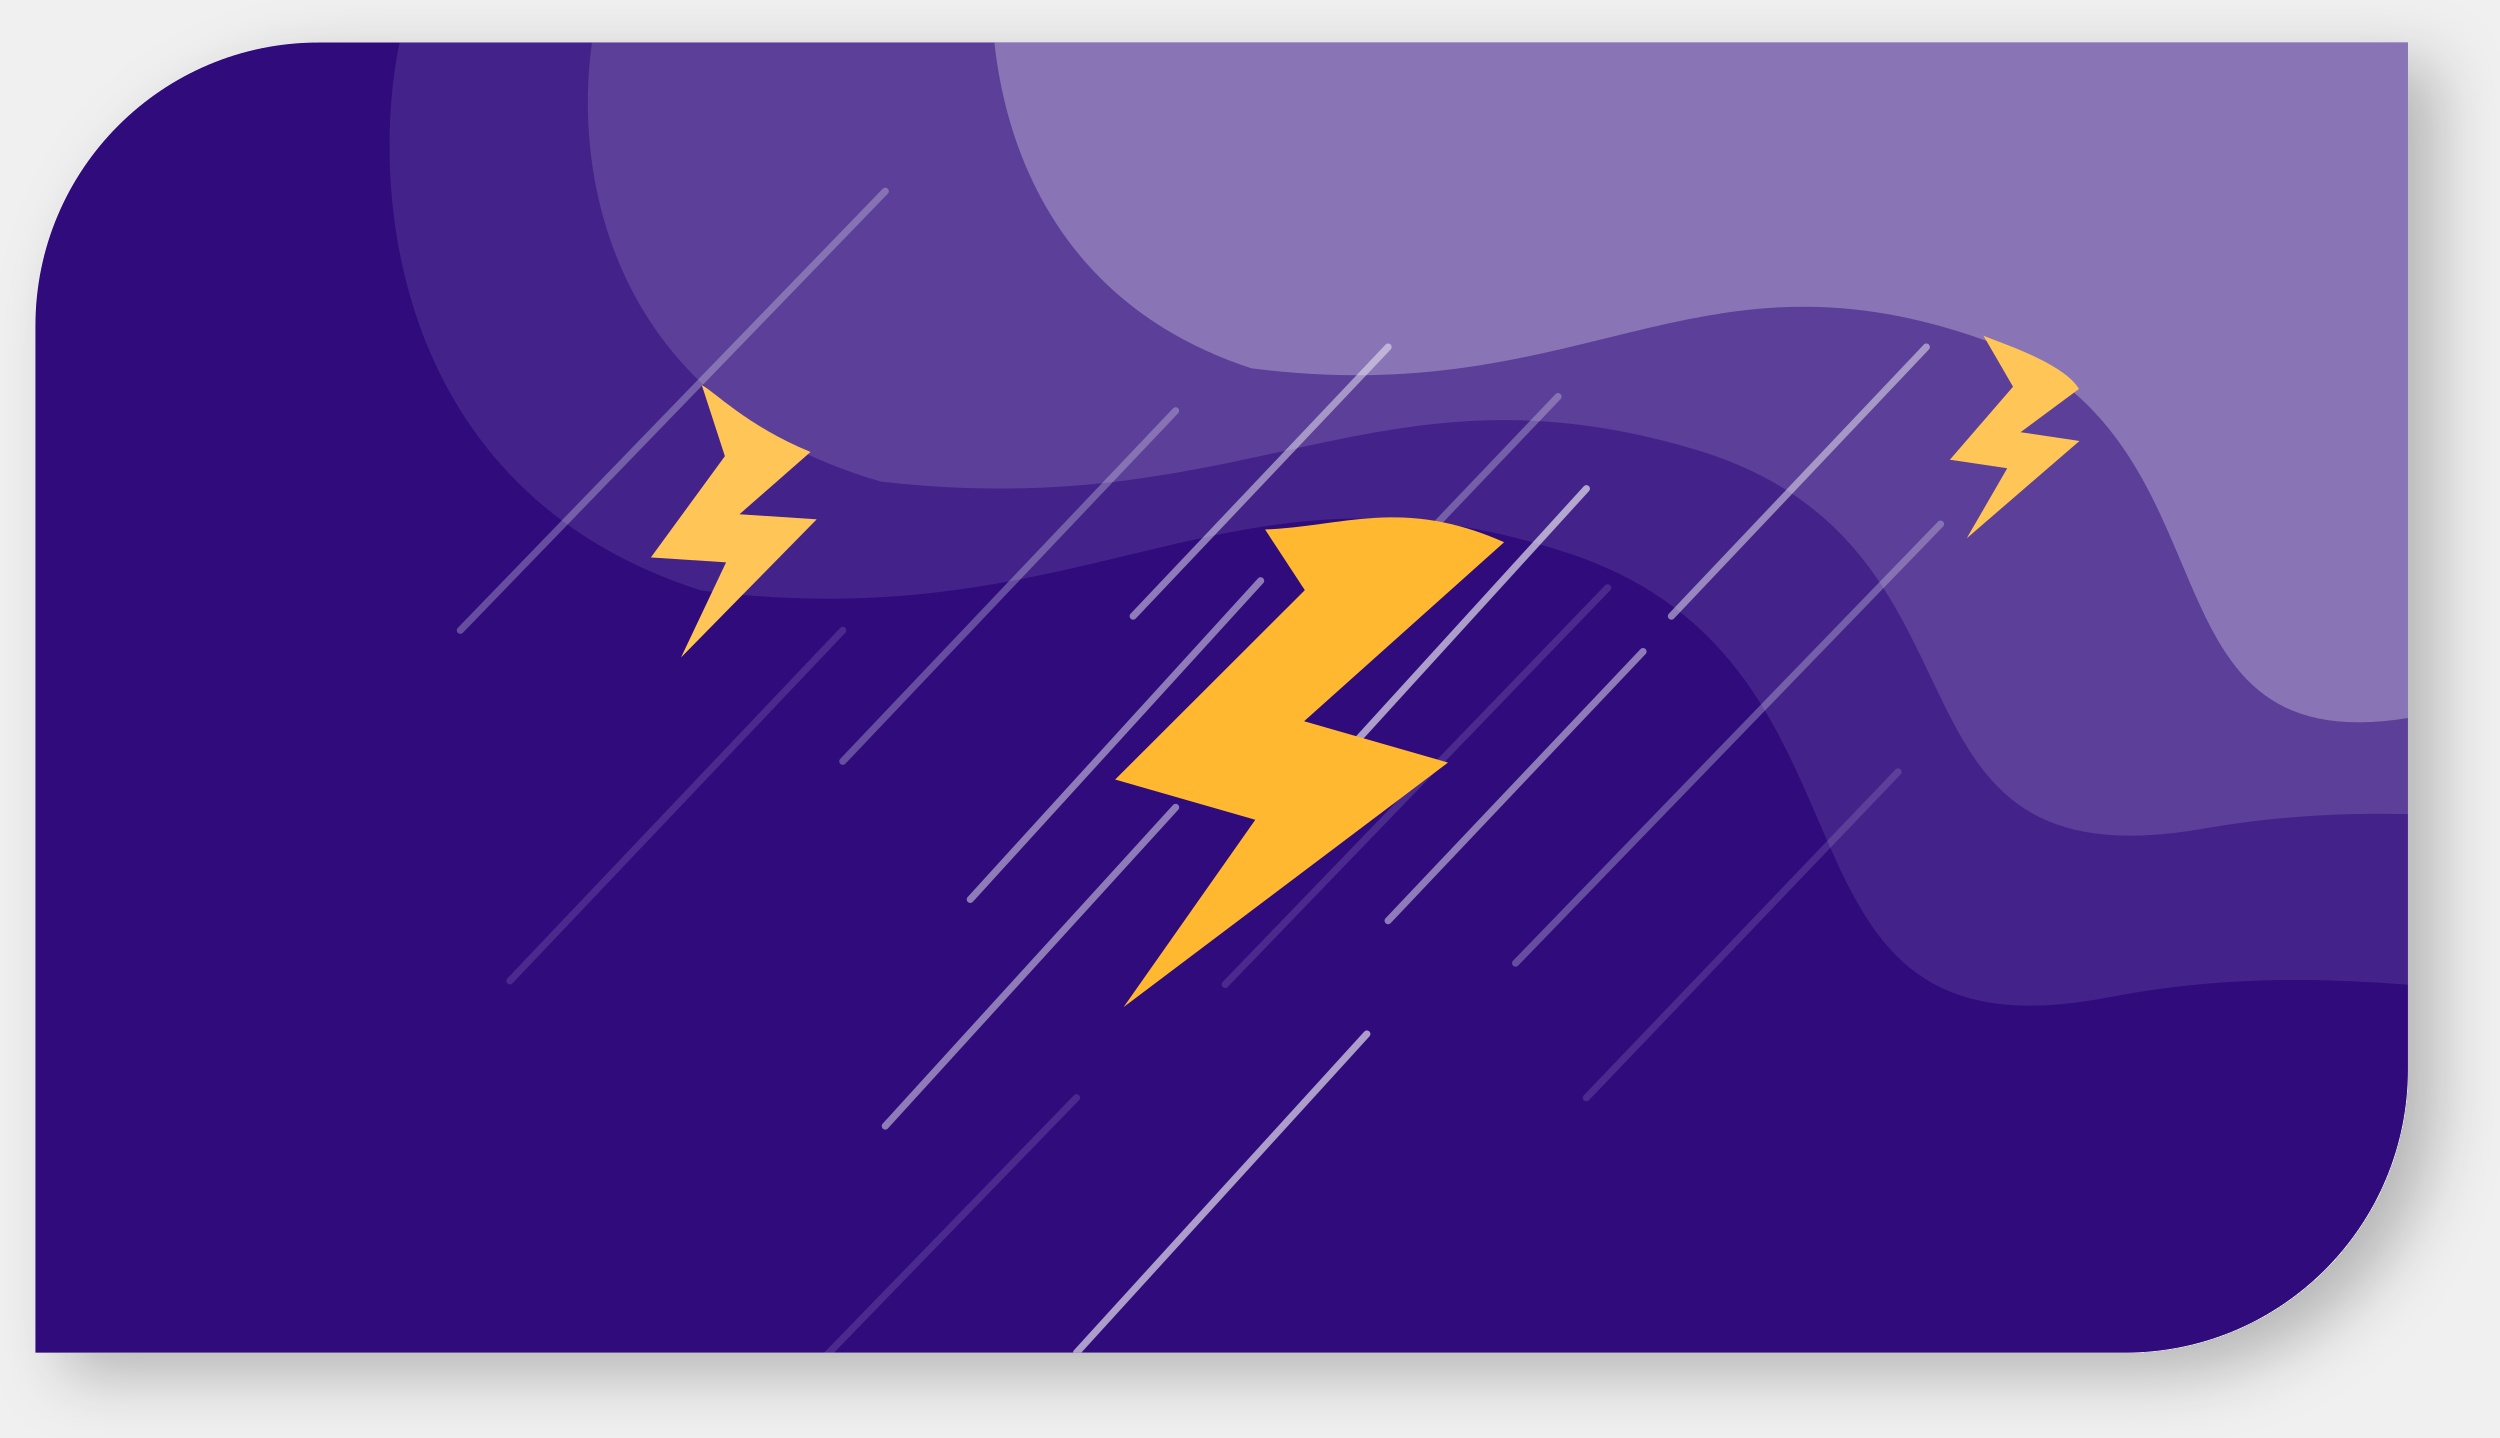
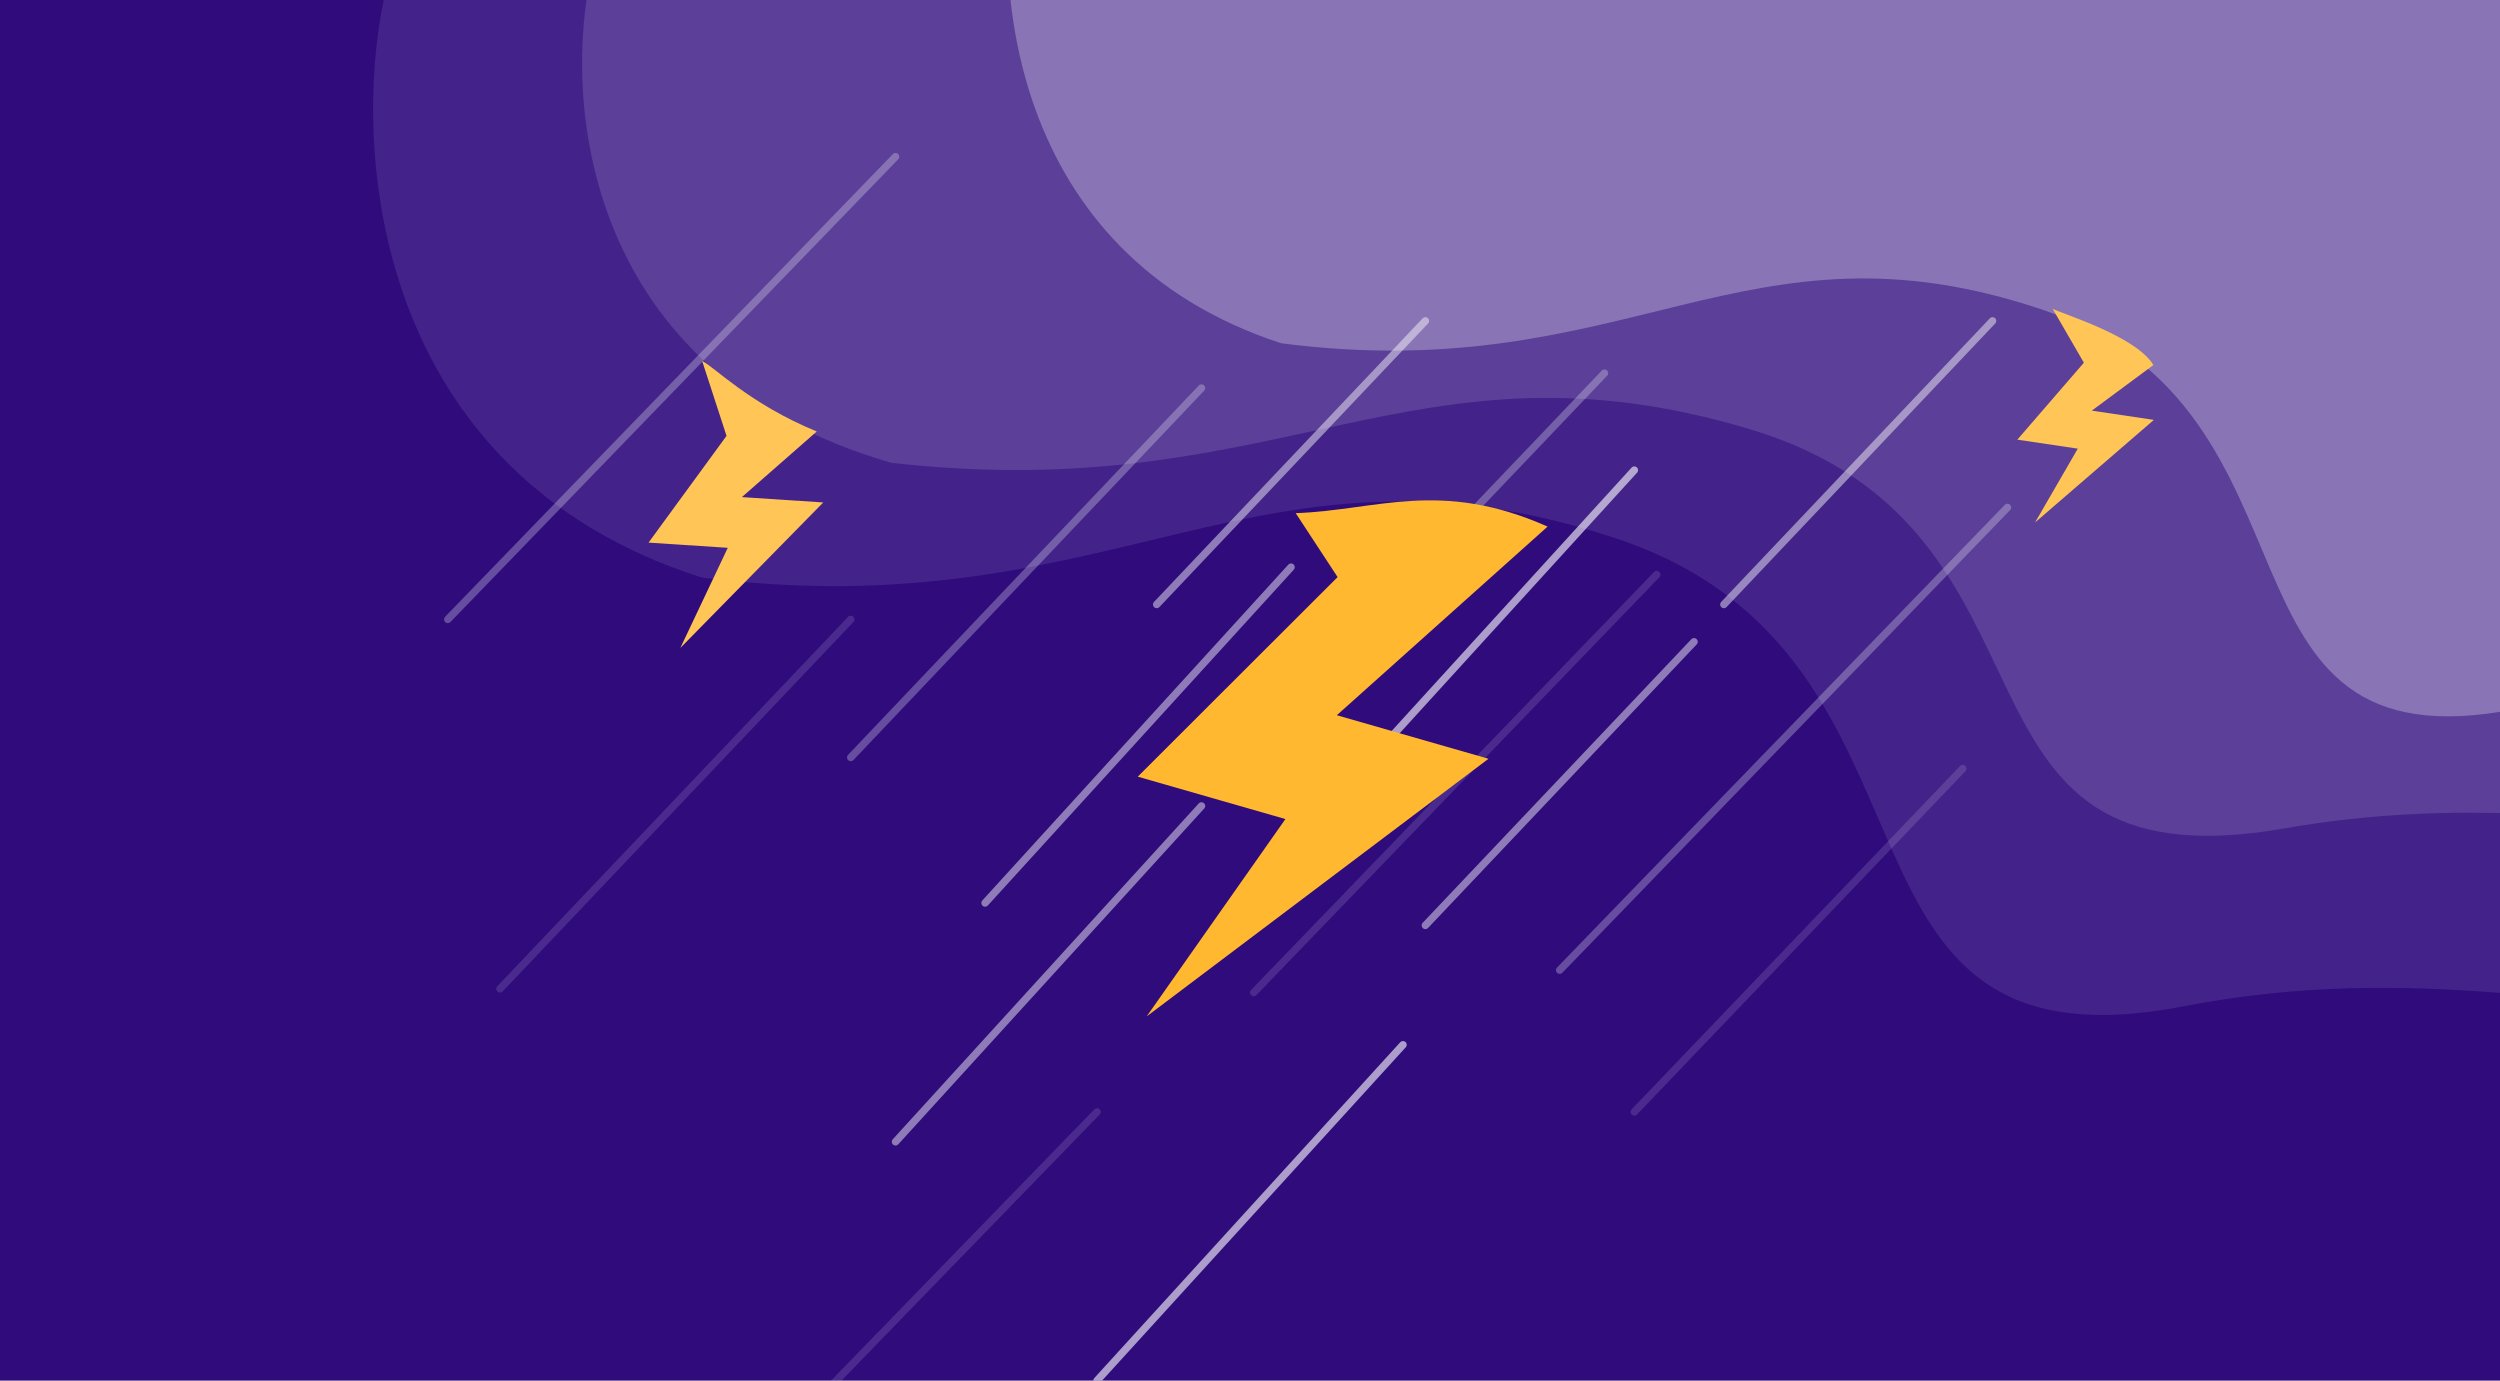
- <svg xmlns="http://www.w3.org/2000/svg" width="353" height="203" viewBox="0 0 353 203" fill="none">
-   <g filter="url(#filter0_d_4_219)">
-     <g clip-path="url(#clip0_4_219)">
-       <path d="M5 46C5 23.909 22.909 6 45 6H340V151C340 173.091 322.091 191 300 191H5V46Z" fill="#2F0B7C" />
-       <path d="M99.026 83.384C54.862 69.314 52.222 25.932 56.422 6H349.251C355.052 28.277 367.613 81.274 371.453 115.041C376.254 157.251 349.251 130.87 297.646 140.836C246.041 150.802 269.443 93.937 221.439 78.108C173.434 62.279 154.832 90.419 99.026 83.384Z" fill="white" fill-opacity="0.1" />
-       <path d="M124.388 68.004C82.87 56.003 80.388 19.001 84.337 2H359.615C365.068 21.001 376.876 66.204 380.486 95.006C384.999 131.008 359.615 108.507 311.103 117.007C262.591 125.508 284.59 77.005 239.463 63.504C194.335 50.003 176.848 74.004 124.388 68.004Z" fill="white" fill-opacity="0.13" />
-       <path d="M176.685 52C139.885 40 137.685 3 141.185 -14H385.185C390.018 5 400.485 50.2 403.685 79C407.685 115 385.185 92.5 342.185 101C299.185 109.5 318.685 61 278.685 47.5C238.685 34 223.185 58 176.685 52Z" fill="white" fill-opacity="0.28" />
-       <path d="M72 138.5L119 89" stroke="white" stroke-opacity="0.13" stroke-linecap="round" />
-       <path d="M119 107.5L166 58" stroke="white" stroke-opacity="0.27" stroke-linecap="round" />
-       <path d="M65 89L125 27" stroke="white" stroke-opacity="0.27" stroke-linecap="round" />
-       <path d="M214 136L274 74" stroke="white" stroke-opacity="0.27" stroke-linecap="round" />
-       <path d="M236 87L272 49" stroke="white" stroke-opacity="0.46" stroke-linecap="round" />
-       <path d="M196 130L232 92" stroke="white" stroke-opacity="0.46" stroke-linecap="round" />
-       <path d="M160 87L196 49" stroke="white" stroke-opacity="0.46" stroke-linecap="round" />
-       <path d="M125 159L166 114" stroke="white" stroke-opacity="0.46" stroke-linecap="round" />
-       <path d="M137 127L178 82" stroke="white" stroke-opacity="0.46" stroke-linecap="round" />
-       <path d="M183 114L224 69" stroke="white" stroke-opacity="0.6" stroke-linecap="round" />
-       <path d="M152 191L193 146" stroke="white" stroke-opacity="0.6" stroke-linecap="round" />
-       <path d="M179 99L220 56" stroke="white" stroke-opacity="0.27" stroke-linecap="round" />
-       <path d="M173 139L227 83" stroke="white" stroke-opacity="0.13" stroke-linecap="round" />
-       <path d="M224 155L268 109" stroke="white" stroke-opacity="0.13" stroke-linecap="round" />
-       <path d="M86 223L152 155" stroke="white" stroke-opacity="0.13" stroke-linecap="round" />
-       <path d="M212.379 76.563C197.988 70.181 189.546 74.368 178.626 74.764L184.239 83.33L157.458 110.073L177.245 115.754L158.654 142.199L204.457 107.675L184.135 101.84L212.379 76.563Z" fill="#FFB82F" />
-       <path d="M114.445 63.818C105.459 60.143 100.594 55.061 99.087 54.365L102.354 64.408L91.904 78.71L102.523 79.407L96.166 92.824L115.315 73.329L104.41 72.613L114.445 63.818Z" fill="#FFC657" />
-       <path d="M293.552 54.914C291.213 51.001 281.168 48.009 280.056 47.38L284.24 54.603L275.322 64.914L283.423 66.119L277.7 76.009L293.619 62.264L285.299 61.027L293.552 54.914Z" fill="#FFC657" />
-     </g>
+ <svg xmlns="http://www.w3.org/2000/svg" width="335" height="185" viewBox="0 0 335 185" fill="none">
+   <g clip-path="url(#clip0_4_219)">
+     <rect width="335" height="185" fill="#2F0B7C" />
+     <path d="M94.026 77.384C49.862 63.314 47.222 19.932 51.422 0H344.251C350.052 22.277 362.613 75.274 366.453 109.041C371.254 151.251 344.251 124.87 292.646 134.836C241.041 144.802 264.443 87.937 216.439 72.108C168.434 56.279 149.832 84.419 94.026 77.384Z" fill="white" fill-opacity="0.1" />
+     <path d="M119.388 62.004C77.87 50.003 75.388 13.001 79.337 -4H354.615C360.068 15.001 371.876 60.204 375.486 89.006C379.999 125.008 354.615 102.507 306.103 111.007C257.591 119.508 279.59 71.005 234.463 57.504C189.335 44.003 171.848 68.004 119.388 62.004Z" fill="white" fill-opacity="0.13" />
+     <path d="M171.685 46C134.885 34 132.685 -3 136.185 -20H380.185C385.018 -1 395.485 44.2 398.685 73C402.685 109 380.185 86.5 337.185 95C294.185 103.5 313.685 55 273.685 41.5C233.685 28 218.185 52 171.685 46Z" fill="white" fill-opacity="0.28" />
+     <path d="M67 132.5L114 83" stroke="white" stroke-opacity="0.13" stroke-linecap="round" />
+     <path d="M114 101.5L161 52" stroke="white" stroke-opacity="0.27" stroke-linecap="round" />
+     <path d="M60 83L120 21" stroke="white" stroke-opacity="0.27" stroke-linecap="round" />
+     <path d="M209 130L269 68" stroke="white" stroke-opacity="0.27" stroke-linecap="round" />
+     <path d="M231 81L267 43" stroke="white" stroke-opacity="0.46" stroke-linecap="round" />
+     <path d="M191 124L227 86" stroke="white" stroke-opacity="0.46" stroke-linecap="round" />
+     <path d="M155 81L191 43" stroke="white" stroke-opacity="0.46" stroke-linecap="round" />
+     <path d="M120 153L161 108" stroke="white" stroke-opacity="0.46" stroke-linecap="round" />
+     <path d="M132 121L173 76" stroke="white" stroke-opacity="0.46" stroke-linecap="round" />
+     <path d="M178 108L219 63" stroke="white" stroke-opacity="0.6" stroke-linecap="round" />
+     <path d="M147 185L188 140" stroke="white" stroke-opacity="0.6" stroke-linecap="round" />
+     <path d="M174 93L215 50" stroke="white" stroke-opacity="0.27" stroke-linecap="round" />
+     <path d="M168 133L222 77" stroke="white" stroke-opacity="0.13" stroke-linecap="round" />
+     <path d="M219 149L263 103" stroke="white" stroke-opacity="0.13" stroke-linecap="round" />
+     <path d="M81 217L147 149" stroke="white" stroke-opacity="0.13" stroke-linecap="round" />
+     <path d="M207.379 70.563C192.988 64.181 184.546 68.368 173.626 68.764L179.239 77.33L152.458 104.073L172.245 109.754L153.654 136.199L199.457 101.675L179.135 95.84L207.379 70.563Z" fill="#FFB82F" />
+     <path d="M109.445 57.818C100.459 54.143 95.594 49.061 94.087 48.365L97.354 58.408L86.904 72.71L97.523 73.407L91.166 86.824L110.315 67.329L99.41 66.613L109.445 57.818Z" fill="#FFC657" />
+     <path d="M288.552 48.914C286.213 45.001 276.168 42.009 275.056 41.38L279.24 48.603L270.322 58.914L278.423 60.119L272.7 70.009L288.619 56.264L280.299 55.027L288.552 48.914Z" fill="#FFC657" />
  </g>
  <defs>
-     <filter id="filter0_d_4_219" x="0" y="0" width="353" height="203" filterUnits="userSpaceOnUse" color-interpolation-filters="sRGB">
-       <feFlood flood-opacity="0" result="BackgroundImageFix" />
-       <feColorMatrix in="SourceAlpha" type="matrix" values="0 0 0 0 0 0 0 0 0 0 0 0 0 0 0 0 0 0 127 0" result="hardAlpha" />
-       <feOffset dx="4" dy="3" />
-       <feGaussianBlur stdDeviation="4.5" />
-       <feComposite in2="hardAlpha" operator="out" />
-       <feColorMatrix type="matrix" values="0 0 0 0 0 0 0 0 0 0 0 0 0 0 0 0 0 0 0.25 0" />
-       <feBlend mode="normal" in2="BackgroundImageFix" result="effect1_dropShadow_4_219" />
-       <feBlend mode="normal" in="SourceGraphic" in2="effect1_dropShadow_4_219" result="shape" />
-     </filter>
    <clipPath id="clip0_4_219">
-       <path d="M5 46C5 23.909 22.909 6 45 6H340V151C340 173.091 322.091 191 300 191H5V46Z" fill="white" />
+       <rect width="335" height="185" fill="white" />
    </clipPath>
  </defs>
</svg>
